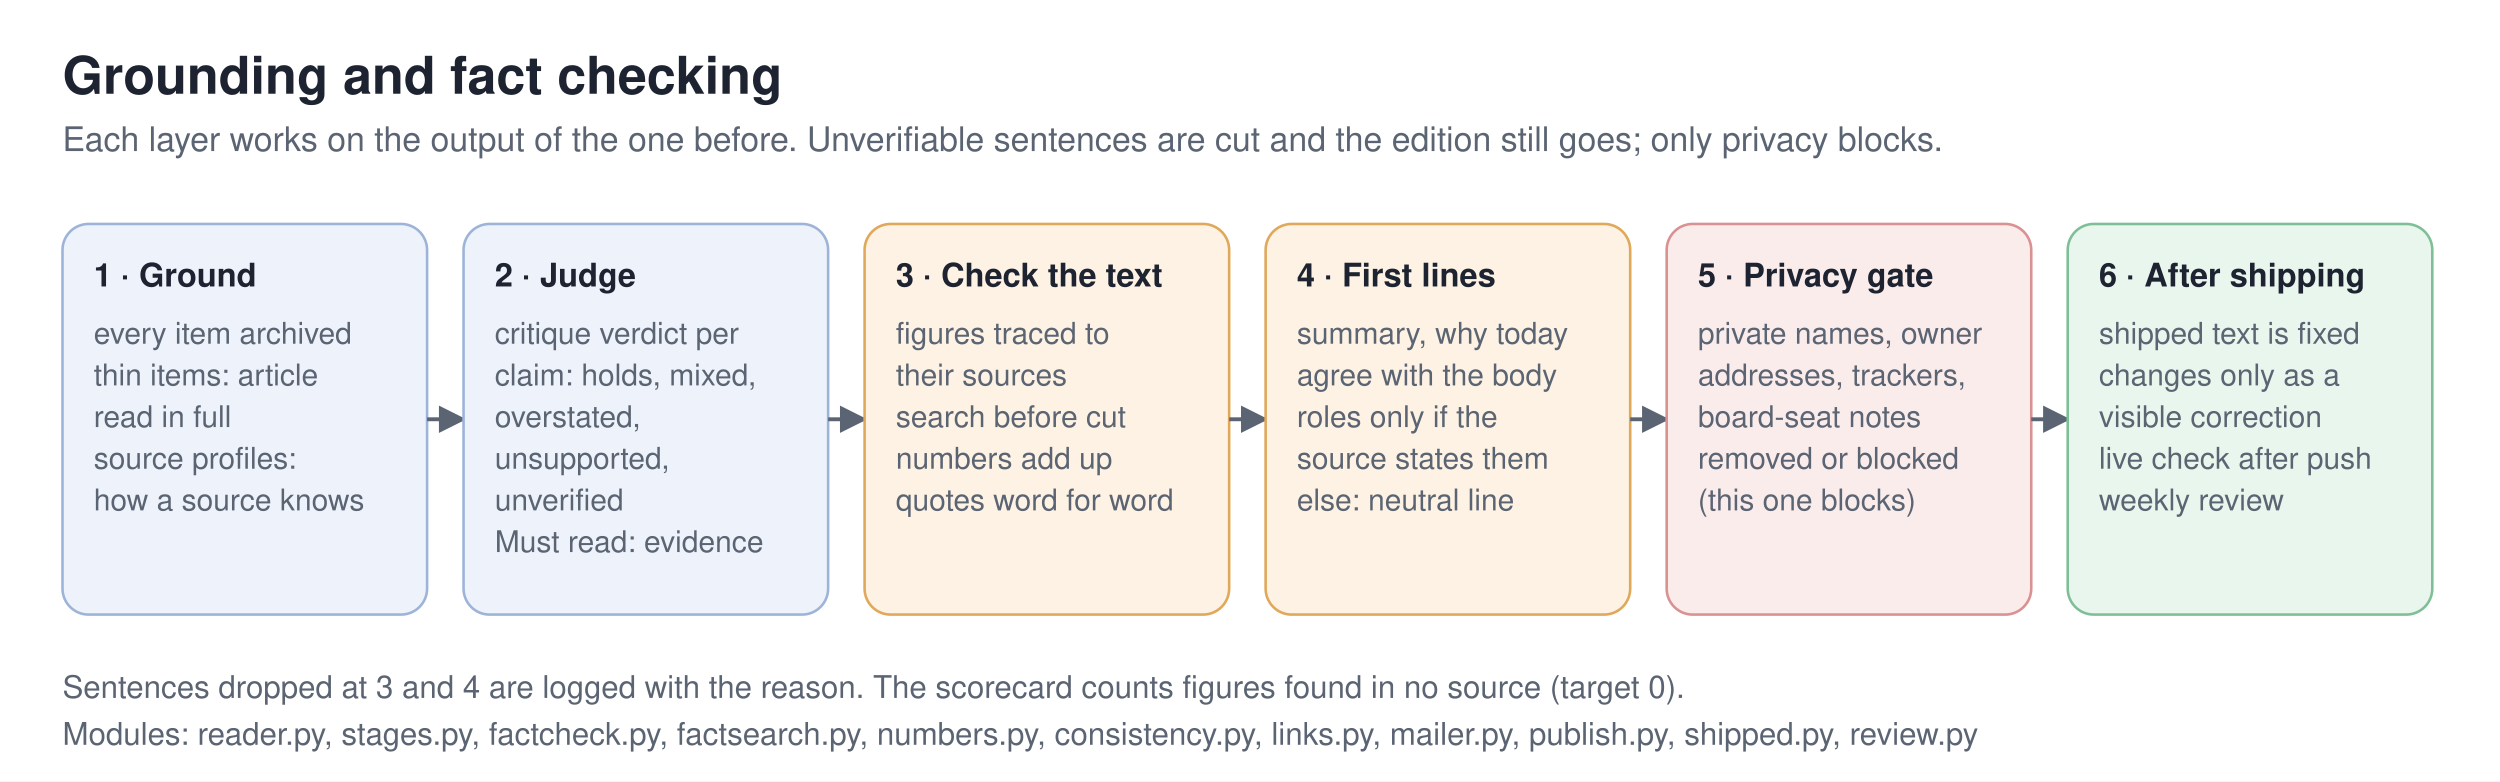
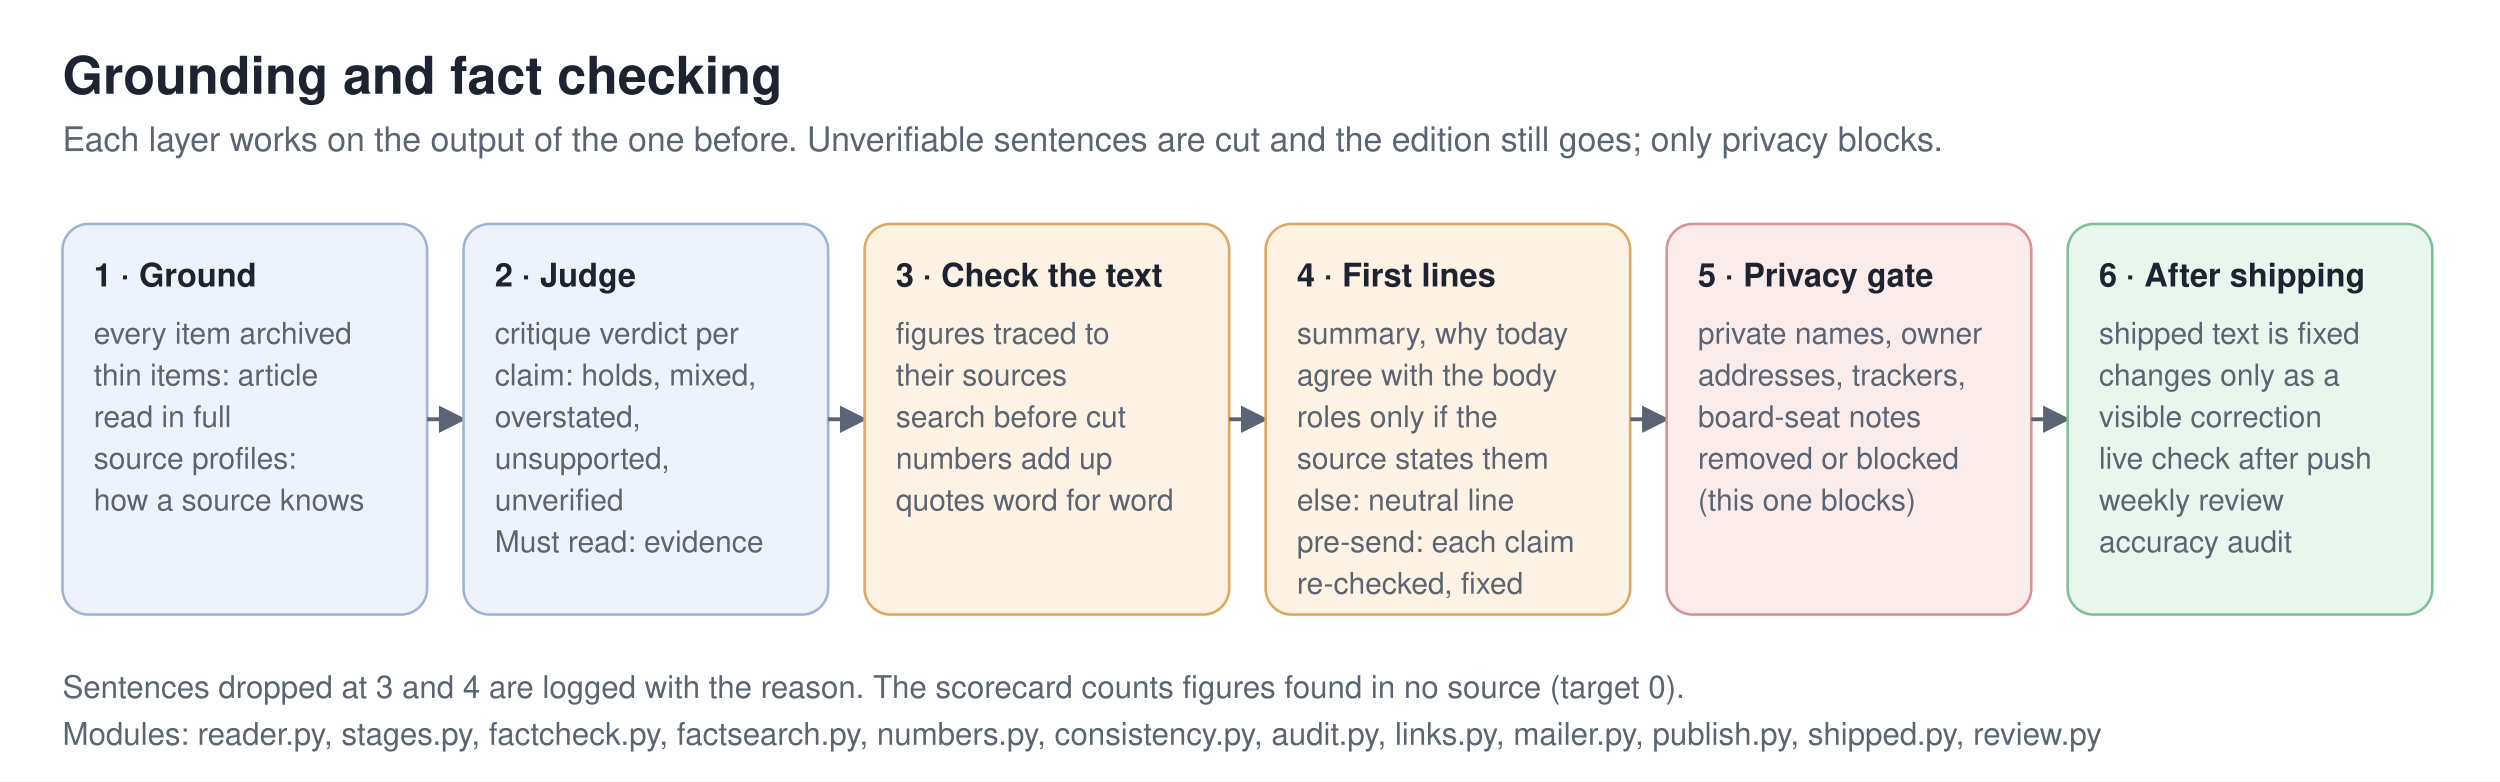
<svg xmlns="http://www.w3.org/2000/svg" viewBox="0 0 960 300" width="960" height="300" font-family="-apple-system, Segoe UI, Helvetica, Arial, sans-serif">
  <defs>
    <marker id="a" viewBox="0 0 10 10" refX="9" refY="5" markerWidth="7" markerHeight="7" orient="auto">
      <path d="M0,0 L10,5 L0,10 z" fill="#5b6472" />
    </marker>
  </defs>
  <rect width="960" height="300" fill="#ffffff" />
  <text x="24" y="36" font-size="20" font-weight="700" fill="#1d2330">Grounding and fact checking</text>
  <text x="24" y="58" font-size="13" fill="#5b6472">Each layer works on the output of the one before. Unverifiable sentences are cut and the edition still goes; only privacy blocks.</text>
  <g font-size="12.5" fill="#1d2330">
    <rect x="24" y="86" width="140" height="150" rx="10" fill="#eef3fb" stroke="#9db4d8" />
    <text x="36" y="110" font-weight="700">1 · Ground</text>
    <text x="36" y="132" font-size="11.5" fill="#5b6472">every item archived</text>
    <text x="36" y="148" font-size="11.5" fill="#5b6472">thin items: article</text>
    <text x="36" y="164" font-size="11.5" fill="#5b6472">read in full</text>
    <text x="36" y="180" font-size="11.5" fill="#5b6472">source profiles:</text>
    <text x="36" y="196" font-size="11.5" fill="#5b6472">how a source knows</text>
    <line x1="164" y1="161" x2="178" y2="161" stroke="#5b6472" stroke-width="1.5" marker-end="url(#a)" />
    <rect x="178" y="86" width="140" height="150" rx="10" fill="#eef3fb" stroke="#9db4d8" />
    <text x="190" y="110" font-weight="700">2 · Judge</text>
    <text x="190" y="132" font-size="11.5" fill="#5b6472">critique verdict per</text>
    <text x="190" y="148" font-size="11.5" fill="#5b6472">claim: holds, mixed,</text>
    <text x="190" y="164" font-size="11.5" fill="#5b6472">overstated,</text>
    <text x="190" y="180" font-size="11.5" fill="#5b6472">unsupported,</text>
    <text x="190" y="196" font-size="11.5" fill="#5b6472">unverified</text>
    <text x="190" y="212" font-size="11.5" fill="#5b6472">Must read: evidence</text>
    <line x1="318" y1="161" x2="332" y2="161" stroke="#5b6472" stroke-width="1.5" marker-end="url(#a)" />
    <rect x="332" y="86" width="140" height="150" rx="10" fill="#fdf2e3" stroke="#e0a85a" />
    <text x="344" y="110" font-weight="700">3 · Check the text</text>
    <text x="344" y="132" font-size="11.5" fill="#5b6472">figures traced to</text>
    <text x="344" y="148" font-size="11.5" fill="#5b6472">their sources</text>
    <text x="344" y="164" font-size="11.5" fill="#5b6472">search before cut</text>
    <text x="344" y="180" font-size="11.5" fill="#5b6472">numbers add up</text>
    <text x="344" y="196" font-size="11.5" fill="#5b6472">quotes word for word</text>
    <line x1="472" y1="161" x2="486" y2="161" stroke="#5b6472" stroke-width="1.5" marker-end="url(#a)" />
    <rect x="486" y="86" width="140" height="150" rx="10" fill="#fdf2e3" stroke="#e0a85a" />
    <text x="498" y="110" font-weight="700">4 · First lines</text>
    <text x="498" y="132" font-size="11.5" fill="#5b6472">summary, why today</text>
    <text x="498" y="148" font-size="11.5" fill="#5b6472">agree with the body</text>
    <text x="498" y="164" font-size="11.5" fill="#5b6472">roles only if the</text>
    <text x="498" y="180" font-size="11.5" fill="#5b6472">source states them</text>
    <text x="498" y="196" font-size="11.5" fill="#5b6472">else: neutral line</text>
+     <text x="498" y="212" font-size="11.5" fill="#5b6472">pre-send: each claim</text>
+     <text x="498" y="228" font-size="11.5" fill="#5b6472">re-checked, fixed</text>
    <line x1="626" y1="161" x2="640" y2="161" stroke="#5b6472" stroke-width="1.5" marker-end="url(#a)" />
    <rect x="640" y="86" width="140" height="150" rx="10" fill="#fbecec" stroke="#d99191" />
    <text x="652" y="110" font-weight="700">5 · Privacy gate</text>
    <text x="652" y="132" font-size="11.5" fill="#5b6472">private names, owner</text>
    <text x="652" y="148" font-size="11.5" fill="#5b6472">addresses, trackers,</text>
    <text x="652" y="164" font-size="11.5" fill="#5b6472">board-seat notes</text>
    <text x="652" y="180" font-size="11.5" fill="#5b6472">removed or blocked</text>
    <text x="652" y="196" font-size="11.5" fill="#5b6472">(this one blocks)</text>
    <line x1="780" y1="161" x2="794" y2="161" stroke="#5b6472" stroke-width="1.5" marker-end="url(#a)" />
    <rect x="794" y="86" width="140" height="150" rx="10" fill="#e9f6ee" stroke="#7fbf97" />
    <text x="806" y="110" font-weight="700">6 · After shipping</text>
    <text x="806" y="132" font-size="11.5" fill="#5b6472">shipped text is fixed</text>
    <text x="806" y="148" font-size="11.5" fill="#5b6472">changes only as a</text>
    <text x="806" y="164" font-size="11.5" fill="#5b6472">visible correction</text>
    <text x="806" y="180" font-size="11.5" fill="#5b6472">live check after push</text>
    <text x="806" y="196" font-size="11.5" fill="#5b6472">weekly review</text>
+     <text x="806" y="212" font-size="11.5" fill="#5b6472">accuracy audit</text>
    <text x="24" y="268" font-size="12" fill="#5b6472">Sentences dropped at 3 and 4 are logged with the reason. The scorecard counts figures found in no source (target 0).</text>
-     <text x="24" y="286" font-size="12" fill="#5b6472">Modules: reader.py, stages.py, factcheck.py, factsearch.py, numbers.py, consistency.py, links.py, mailer.py, publish.py, shipped.py, review.py</text>
+     <text x="24" y="286" font-size="12" fill="#5b6472">Modules: reader.py, stages.py, factcheck.py, factsearch.py, numbers.py, consistency.py, audit.py, links.py, mailer.py, publish.py, shipped.py, review.py</text>
  </g>
</svg>
